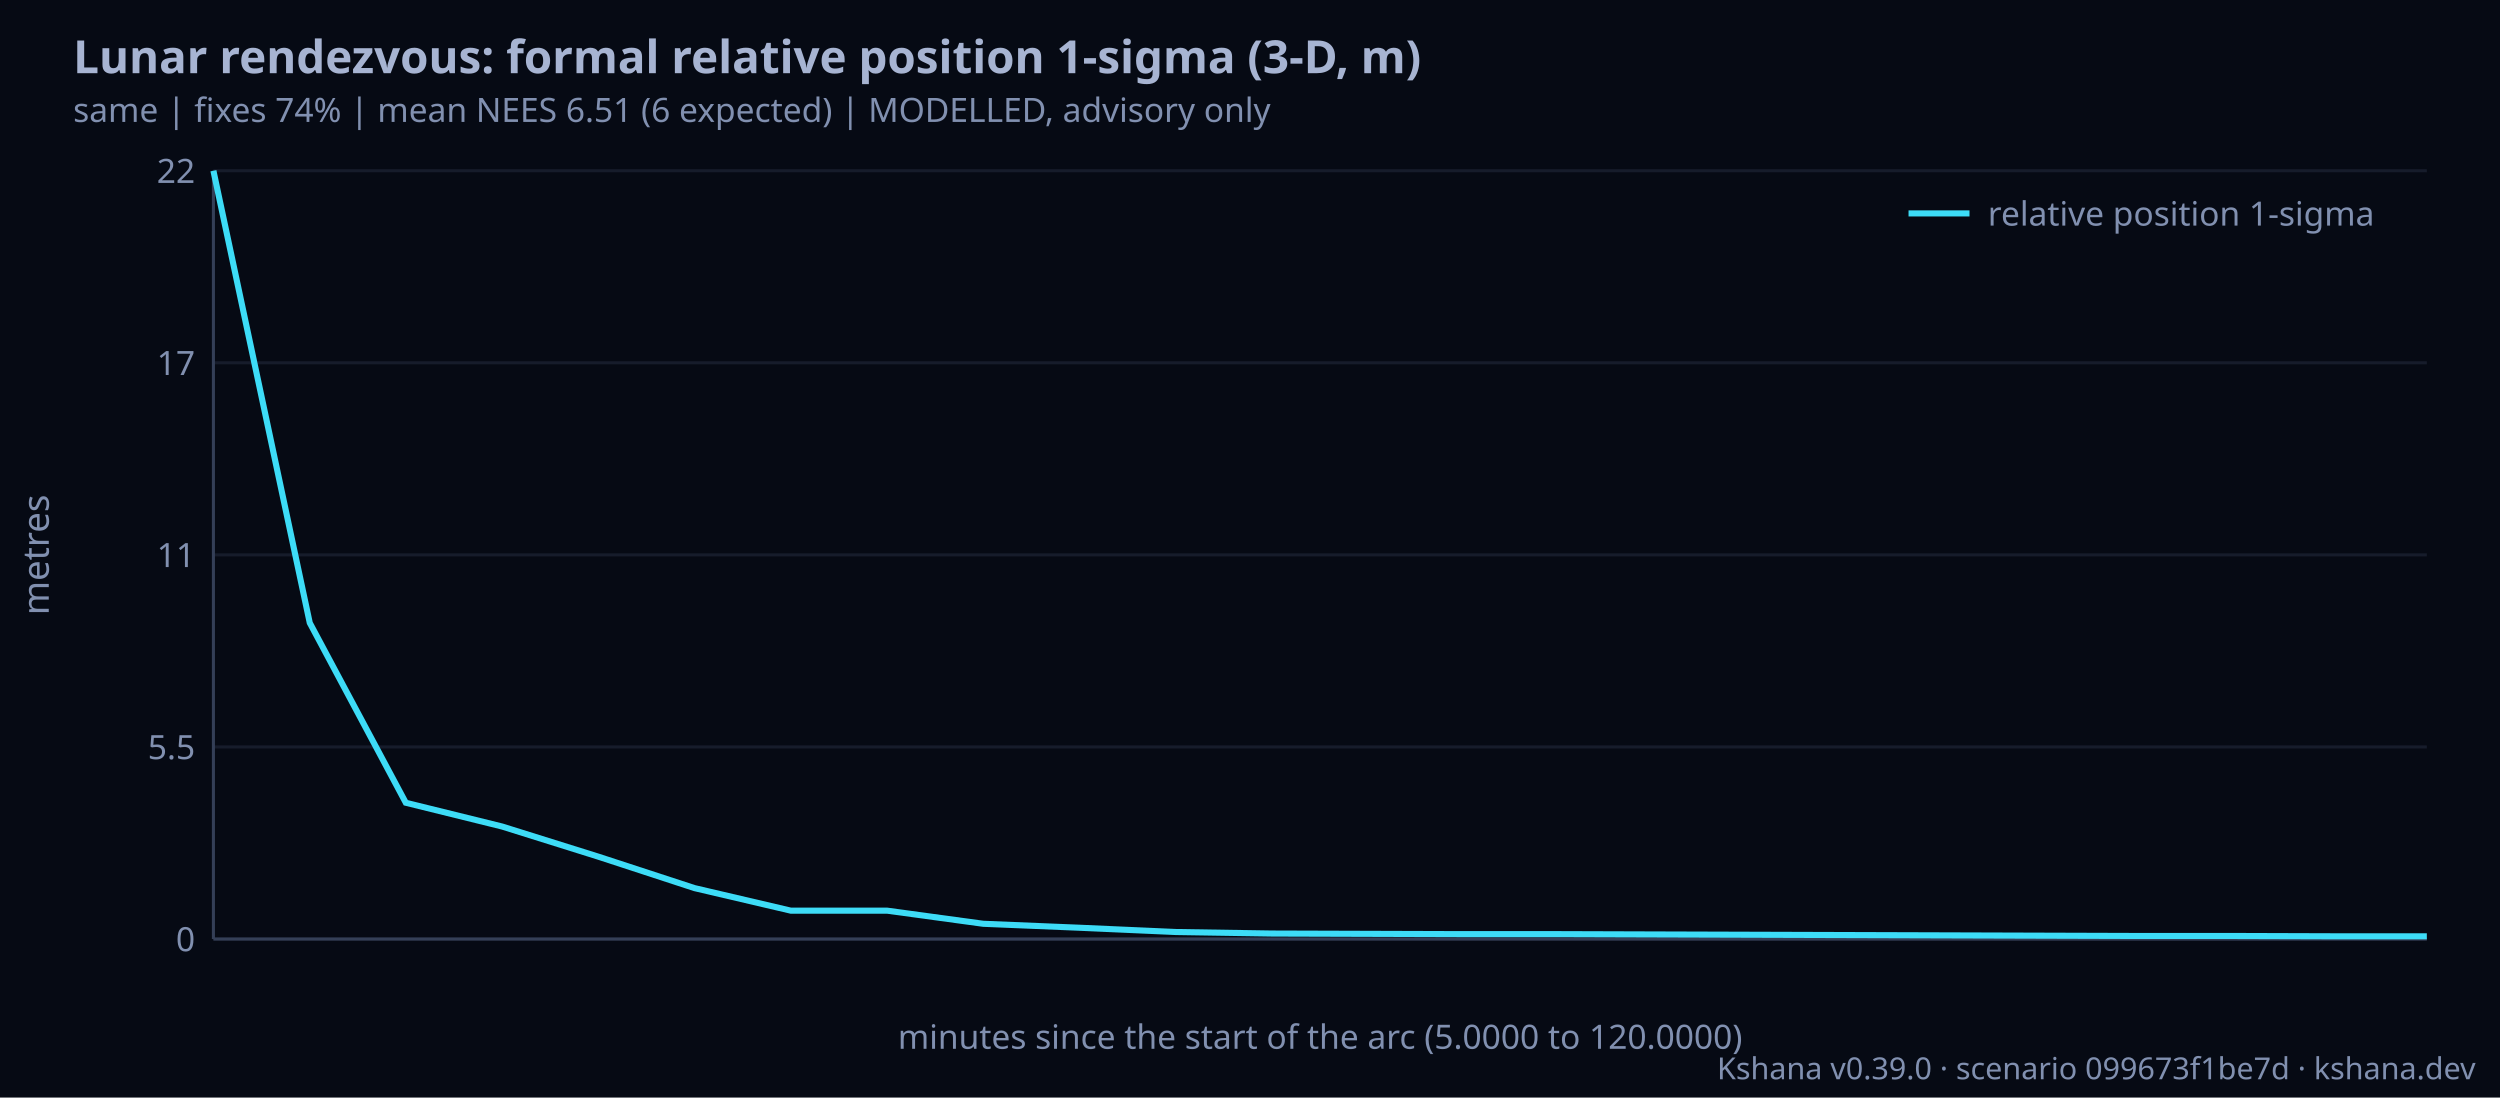
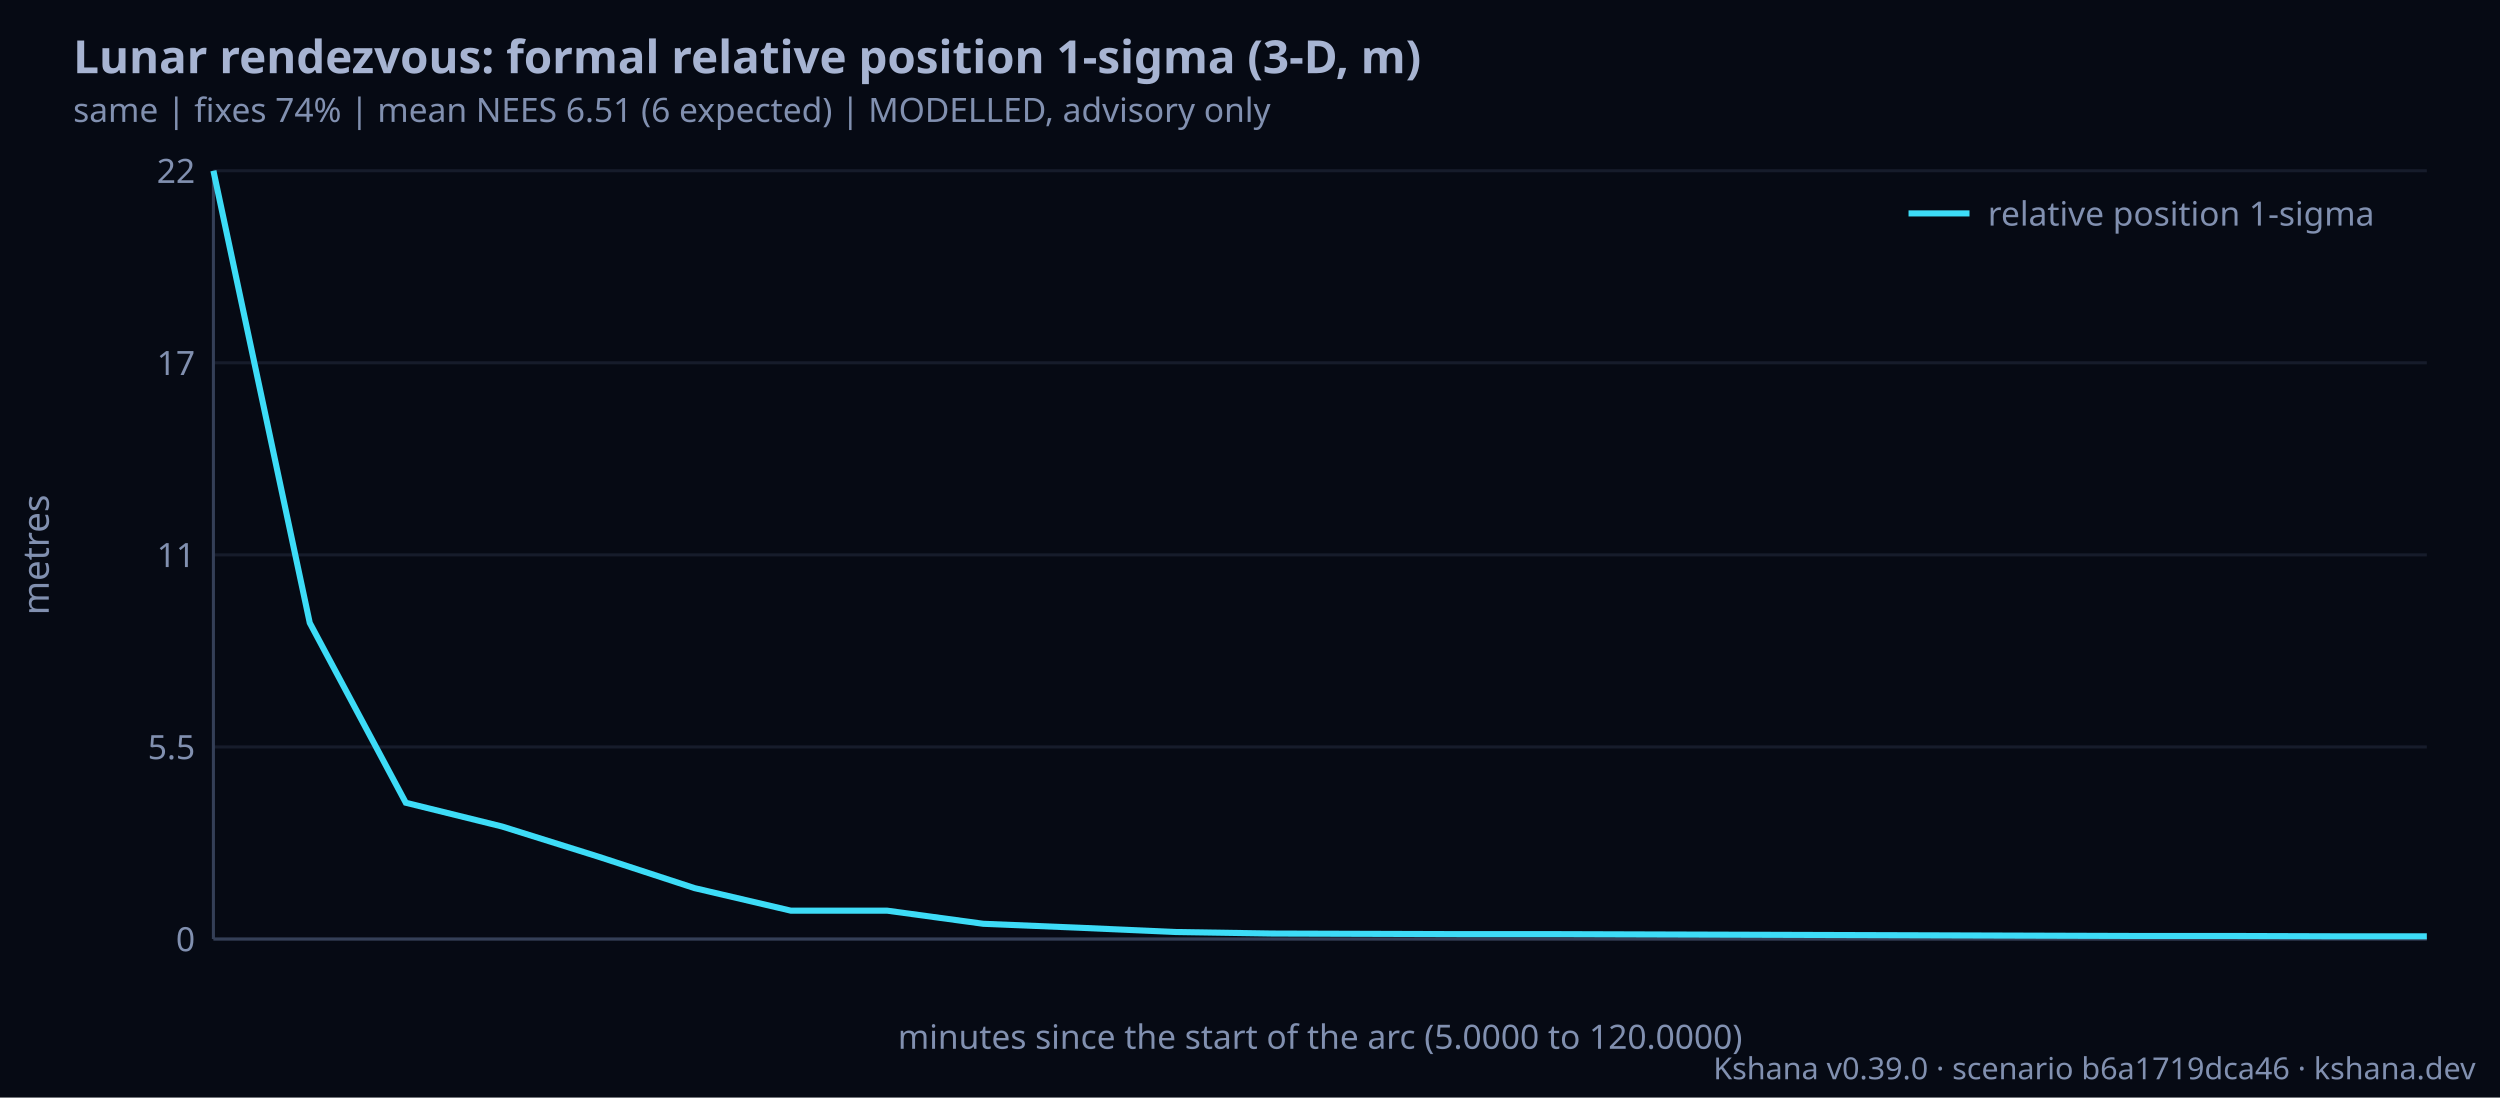
<svg xmlns="http://www.w3.org/2000/svg" width="820" height="360" font-family="Geist, ui-sans-serif, system-ui, sans-serif" font-size="12" fill="#A7B4D2">
  <rect width="820" height="360" fill="#060A14" />
  <text x="24" y="24" font-size="15" font-weight="bold">Lunar rendezvous: formal relative position 1-sigma (3-D, m)</text>
  <text x="24" y="40" font-size="11" fill="#8190B0">same | fixes 74% | mean NEES 6.51 (6 expected) | MODELLED, advisory only</text>
  <line x1="70" y1="308.0" x2="796" y2="308.0" stroke="#161C2B" />
  <text x="64" y="312.0" text-anchor="end" fill="#8190B0" font-size="11">0</text>
  <line x1="70" y1="245.0" x2="796" y2="245.0" stroke="#161C2B" />
  <text x="64" y="249.0" text-anchor="end" fill="#8190B0" font-size="11">5.5</text>
  <line x1="70" y1="182.0" x2="796" y2="182.0" stroke="#161C2B" />
  <text x="64" y="186.0" text-anchor="end" fill="#8190B0" font-size="11">11</text>
  <line x1="70" y1="119.0" x2="796" y2="119.0" stroke="#161C2B" />
  <text x="64" y="123.0" text-anchor="end" fill="#8190B0" font-size="11">17</text>
  <line x1="70" y1="56.0" x2="796" y2="56.0" stroke="#161C2B" />
  <text x="64" y="60.0" text-anchor="end" fill="#8190B0" font-size="11">22</text>
  <text x="16" y="182.0" text-anchor="middle" fill="#8190B0" font-size="12" transform="rotate(-90 16 182.0)">metres</text>
  <text x="70" y="48" font-size="12" fill="#8190B0" />
  <line x1="70" y1="56" x2="70" y2="308" stroke="#343F57" />
  <line x1="70" y1="308" x2="796" y2="308" stroke="#343F57" />
  <text x="433" y="344" text-anchor="middle" fill="#8190B0" font-size="11">minutes since the start of the arc  (5.0000 to 120.0000)</text>
  <polyline fill="none" stroke="#3DDCF7" stroke-width="2" points="70.0,56.0 101.6,204.3 133.1,263.3 164.7,271.1 196.3,281.0 227.8,291.3 259.4,298.7 291.0,298.7 322.5,303.0 354.1,304.3 385.7,305.7 417.2,306.2 448.8,306.3 480.3,306.4 511.9,306.4 543.5,306.5 575.0,306.6 606.6,306.7 638.2,306.8 669.7,306.9 701.3,307.0 732.9,307.0 764.4,307.1 796.0,307.1" />
  <line x1="626" y1="70" x2="646" y2="70" stroke="#3DDCF7" stroke-width="2" />
  <text x="652" y="74" font-size="11" fill="#8190B0">relative position 1-sigma</text>
-   <text x="812" y="354" text-anchor="end" fill="#8190B0" font-size="10" font-family="Geist, ui-sans-serif, system-ui, sans-serif">Kshana v0.39.0 · scenario 099673f1be7d · kshana.dev</text>
+   <text x="812" y="354" text-anchor="end" fill="#8190B0" font-size="10" font-family="Geist, ui-sans-serif, system-ui, sans-serif">Kshana v0.39.0 · scenario b6a1719dca46 · kshana.dev</text>
</svg>
